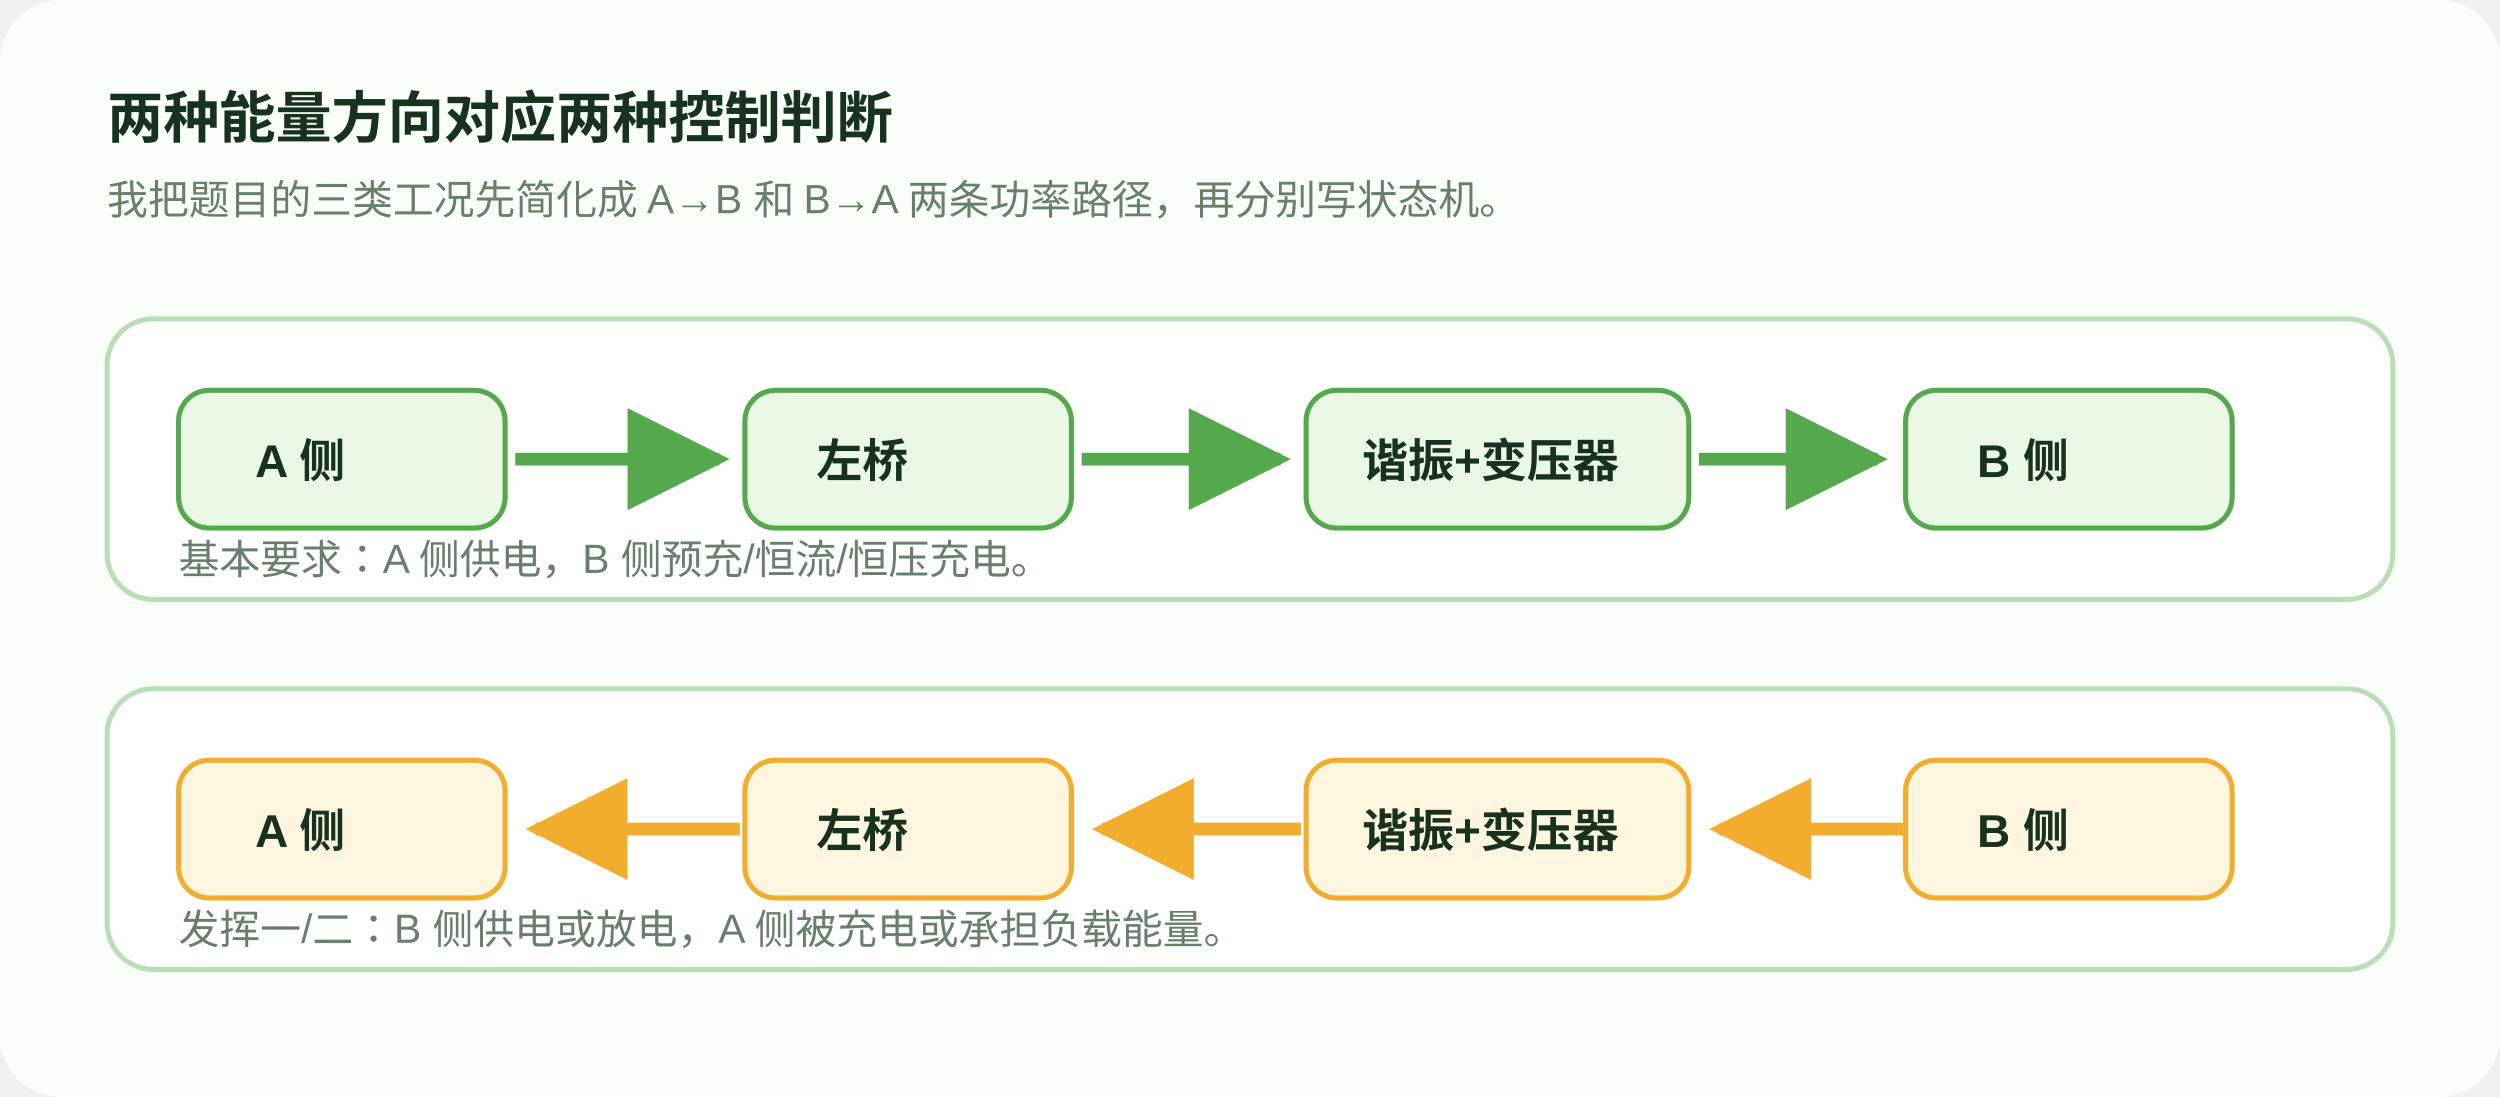
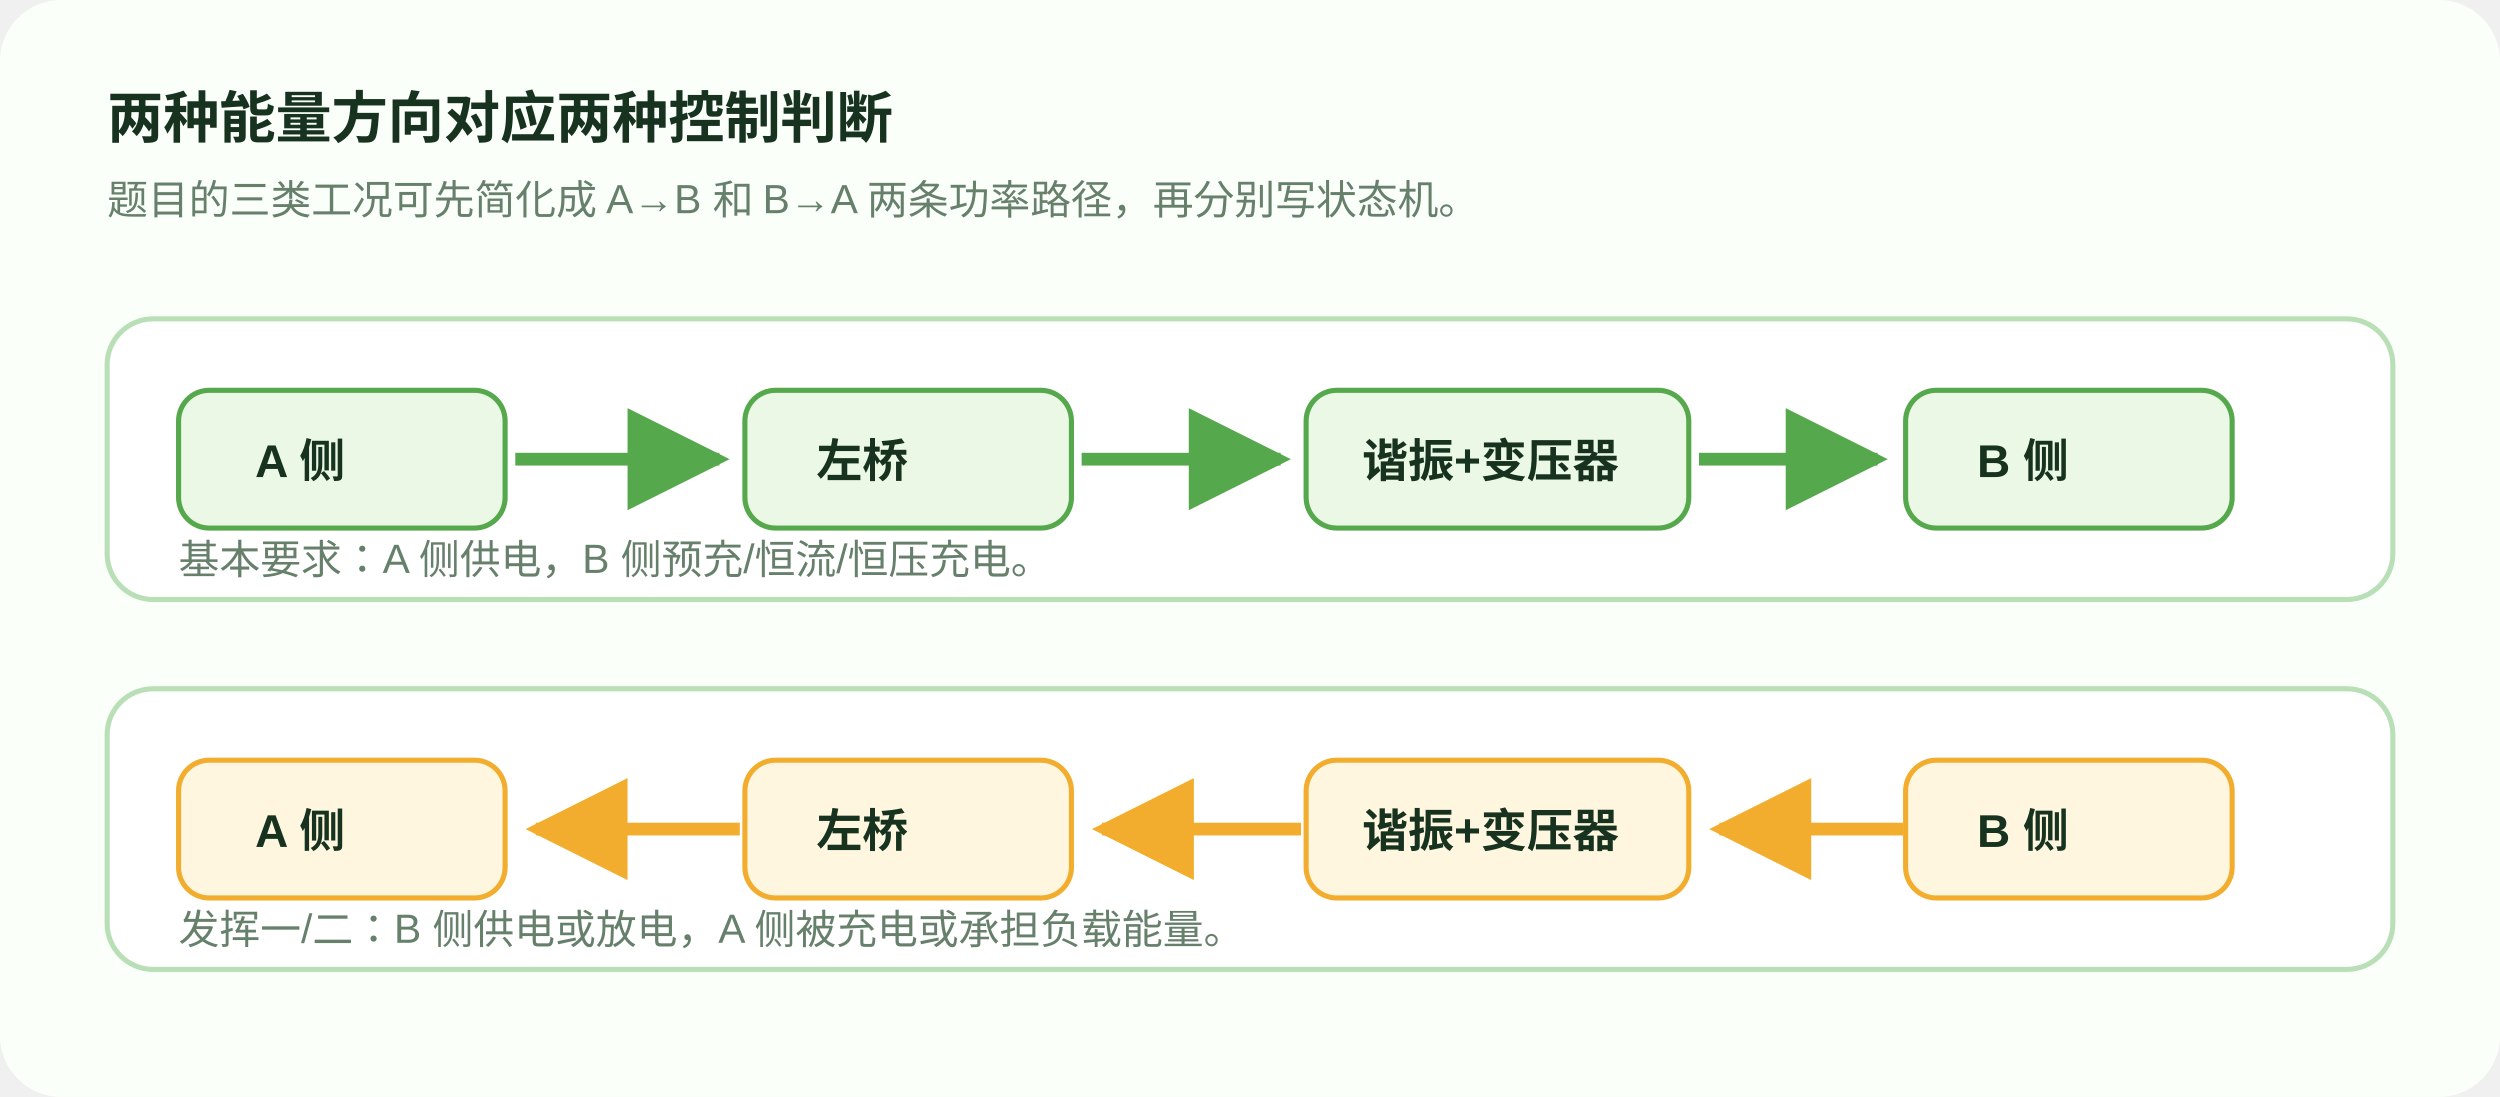
<svg xmlns="http://www.w3.org/2000/svg" viewBox="0 0 980 430" role="img" aria-labelledby="title desc">
  <defs>
    <marker id="greenArrow" viewBox="0 0 10 10" refX="9" refY="5" markerWidth="8" markerHeight="8" orient="auto">
      <path d="M0 0 L10 5 L0 10Z" fill="#55a84b" />
    </marker>
    <marker id="goldArrow" viewBox="0 0 10 10" refX="9" refY="5" markerWidth="8" markerHeight="8" orient="auto">
      <path d="M0 0 L10 5 L0 10Z" fill="#f2ad2e" />
    </marker>
    <style>
      .bg{fill:#fbfff9}.card{fill:#fff;stroke:#b9dfb6;stroke-width:2}.node{fill:#eaf8e5;stroke:#55a84b;stroke-width:2}.node2{fill:#fff6df;stroke:#f2ad2e;stroke-width:2}.title{fill:#17331f;font:800 22px 'Microsoft YaHei',Arial}.text{fill:#66806b;font:16px 'Microsoft YaHei',Arial}.flow1{stroke:#55a84b;stroke-width:5;fill:none;marker-end:url(#greenArrow)}.flow2{stroke:#f2ad2e;stroke-width:5;fill:none;marker-end:url(#goldArrow)}.thin{stroke:#9cc99b;stroke-width:2;fill:none}.label{fill:#17331f;font:800 18px 'Microsoft YaHei',Arial}
    </style>
  </defs>
  <rect class="bg" width="980" height="430" rx="24" />
  <text class="title" x="42" y="54">两种能量方向对应两种控制判断</text>
-   <text class="text" x="42" y="84">我把题目的三类工况先简化成 A→B 和 B→A 两条功率路径，再分别写状态机。</text>
+   <text class="text" x="42" y="84">题目的三类工况可先简化成 A→B 和 B→A 两条功率路径，再分别写状态机。</text>
  <g transform="translate(42 125)">
    <rect class="card" width="896" height="110" rx="18" />
    <rect class="node" x="28" y="28" width="128" height="54" rx="12" />
    <text class="label" x="58" y="62">A 侧</text>
    <rect class="node" x="250" y="28" width="128" height="54" rx="12" />
    <text class="label" x="278" y="62">左桥</text>
    <rect class="node" x="470" y="28" width="150" height="54" rx="12" />
    <text class="label" x="492" y="62">谐振+变压器</text>
    <rect class="node" x="705" y="28" width="128" height="54" rx="12" />
    <text class="label" x="733" y="62">B 侧</text>
    <path class="flow1" d="M160 55 H240" />
    <path class="flow1" d="M382 55 H460" />
    <path class="flow1" d="M624 55 H694" />
    <text class="text" x="28" y="100">基本要求：A 侧供电，B 侧预充/恒流/恒压充电。</text>
  </g>
  <g transform="translate(42 270)">
    <rect class="card" width="896" height="110" rx="18" />
    <rect class="node2" x="28" y="28" width="128" height="54" rx="12" />
    <text class="label" x="58" y="62">A 侧</text>
    <rect class="node2" x="250" y="28" width="128" height="54" rx="12" />
    <text class="label" x="278" y="62">左桥</text>
    <rect class="node2" x="470" y="28" width="150" height="54" rx="12" />
    <text class="label" x="492" y="62">谐振+变压器</text>
    <rect class="node2" x="705" y="28" width="128" height="54" rx="12" />
    <text class="label" x="733" y="62">B 侧</text>
    <path class="flow2" d="M704 55 H632" />
    <path class="flow2" d="M468 55 H390" />
    <path class="flow2" d="M248 55 H168" />
    <text class="text" x="28" y="100">发挥一/二：B 侧供电或放电，A 侧被充电或承担负载能量。</text>
  </g>
</svg>
